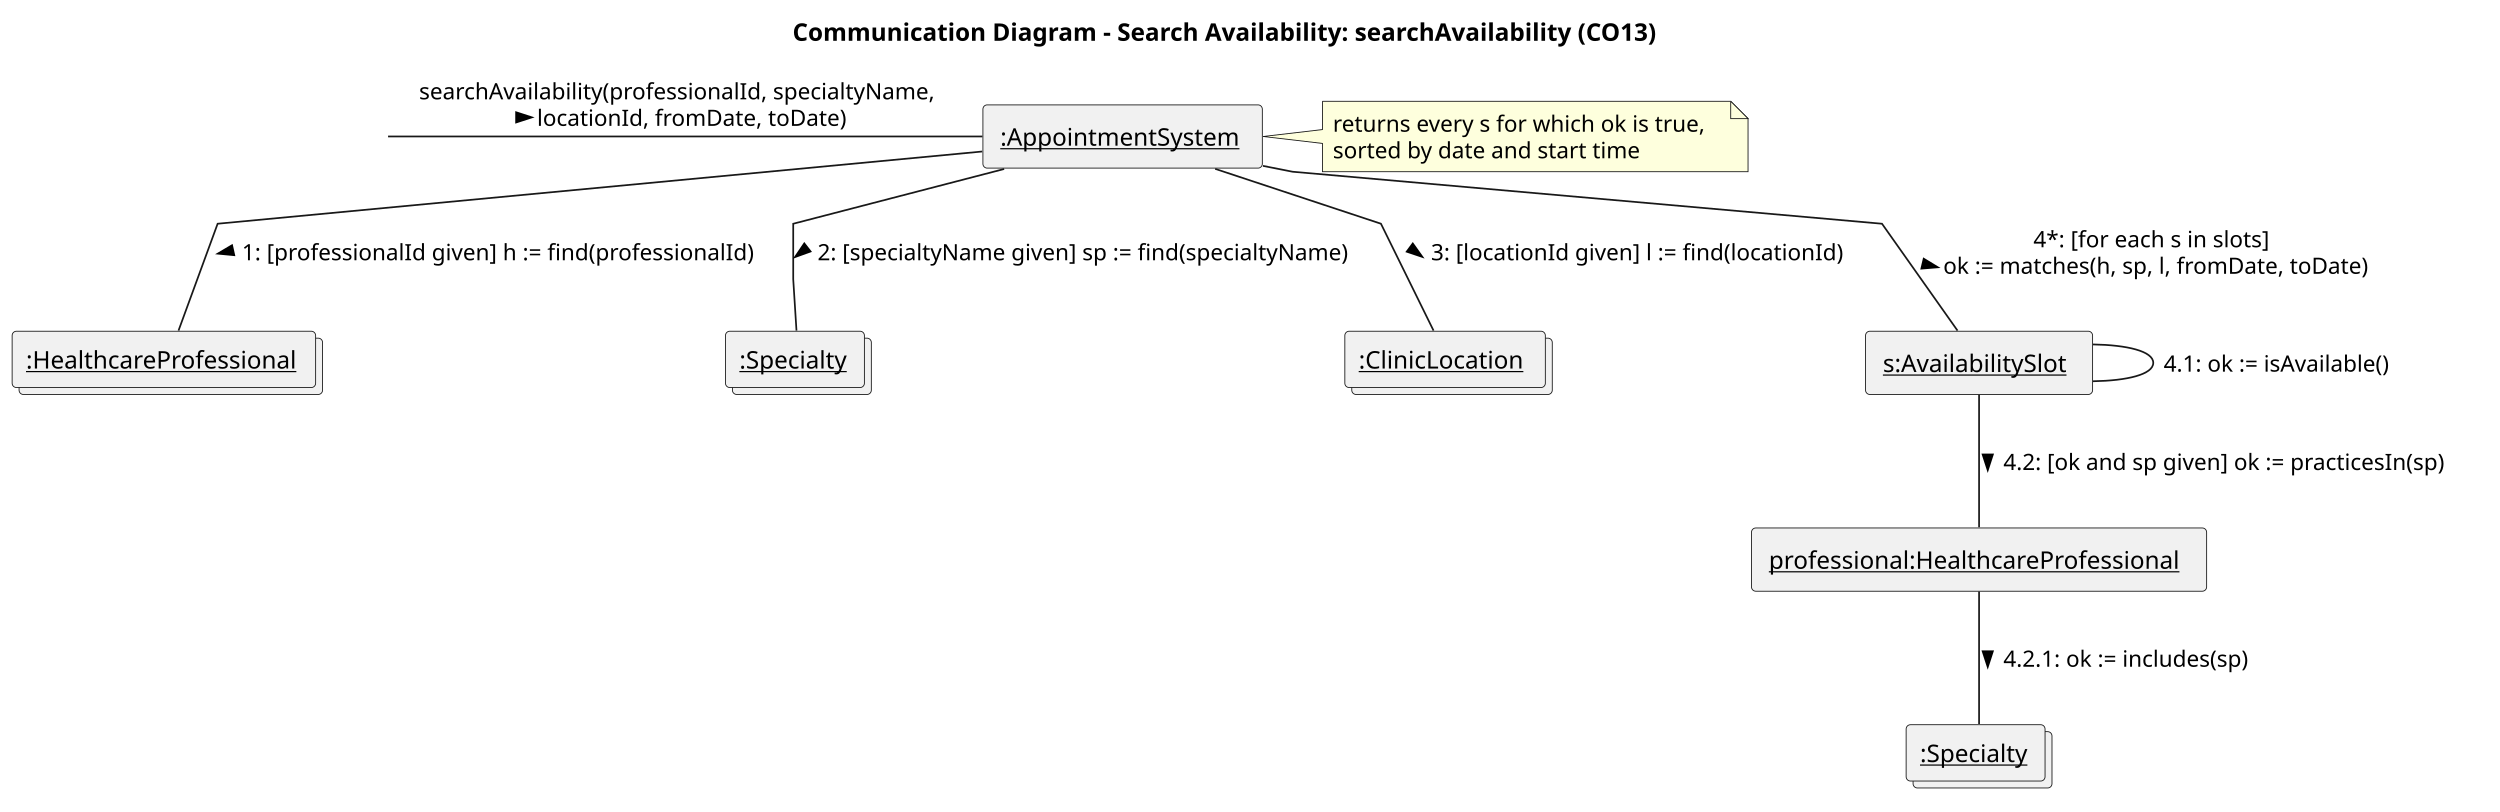
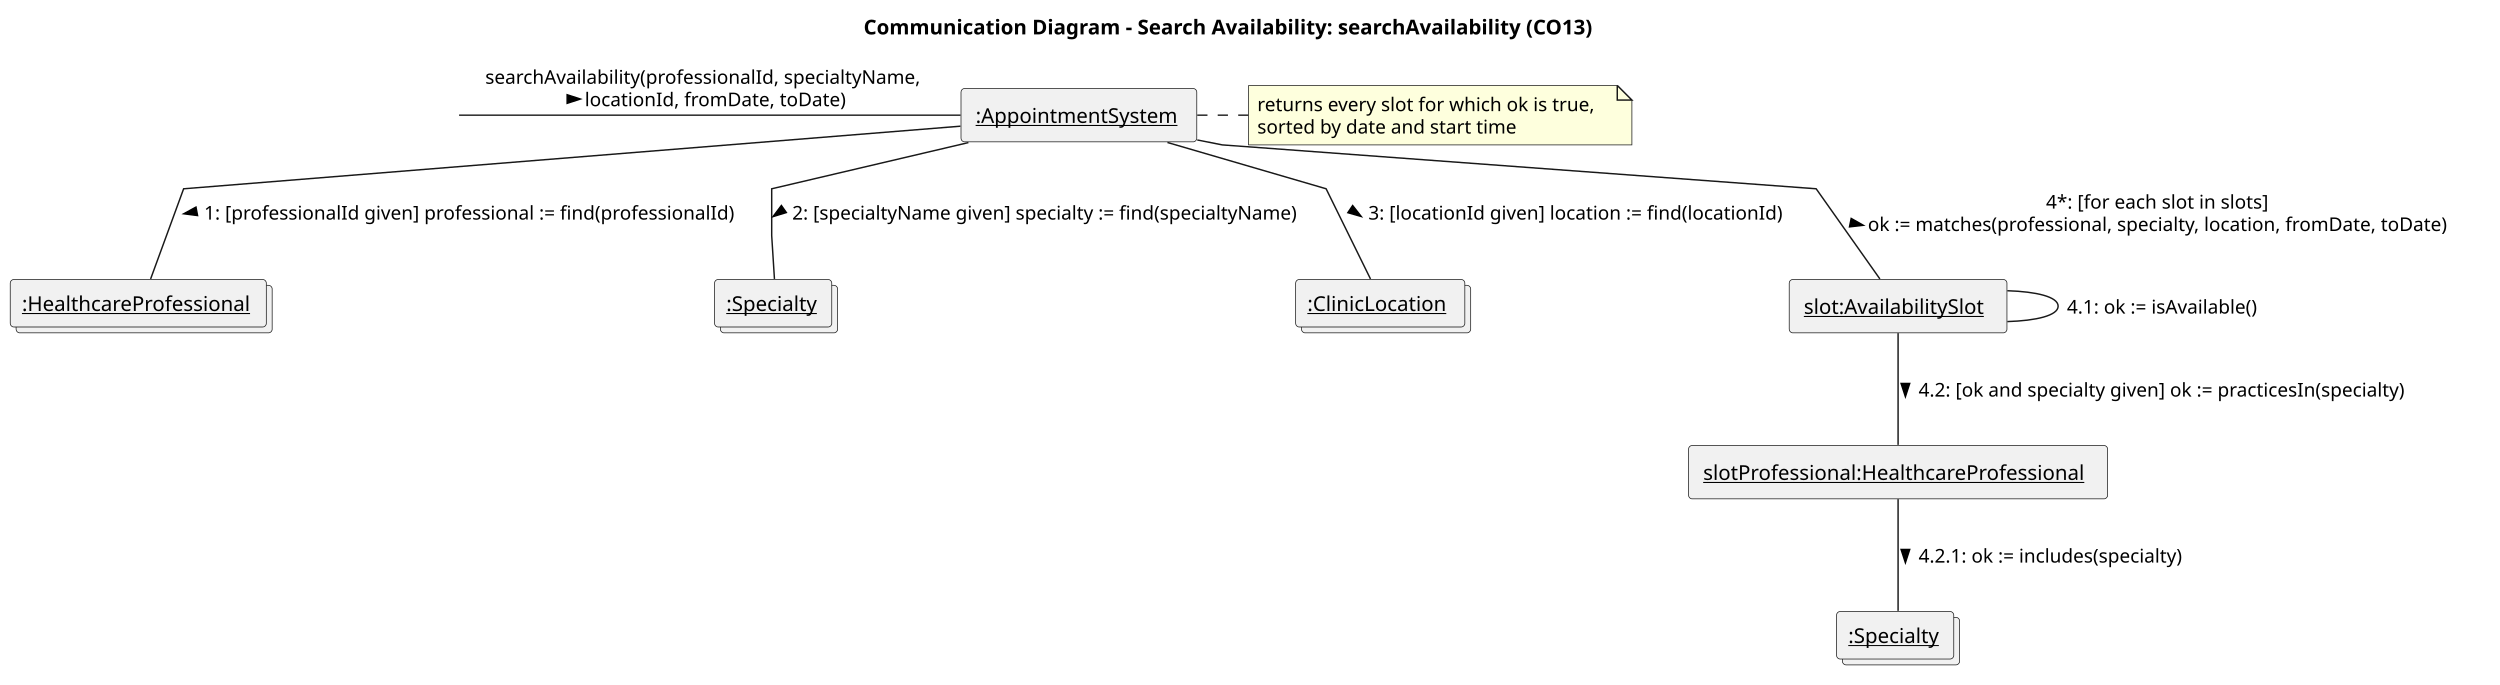
- <svg xmlns="http://www.w3.org/2000/svg" version="1.1" data-diagram-type="DESCRIPTION" style="width:1442px;height:468px;background:#FFFFFF;" width="1442px" height="468px" viewBox="0 0 1442 468" zoomAndPan="magnify" preserveAspectRatio="none" contentStyleType="text/css">
+ <svg xmlns="http://www.w3.org/2000/svg" version="1.1" data-diagram-type="DESCRIPTION" style="width:1709px;height:468px;background:#FFFFFF;" width="1709px" height="468px" viewBox="0 0 1709 468" zoomAndPan="magnify" preserveAspectRatio="none" contentStyleType="text/css">
  <defs />
  <g font-family="sans-serif" lengthAdjust="spacing">
    <g class="title" data-source-line="1">
-       <text x="457.143" y="23.535" fill="#000" font-size="14" textLength="521.479" font-weight="700">Communication Diagram - Search Availability: searchAvailability (CO13)</text>
+       <text x="590.355" y="23.535" fill="#000" font-size="14" textLength="521.479" font-weight="700">Communication Diagram - Search Availability: searchAvailability (CO13)</text>
    </g>
    <g class="entity" data-qualified-name="ctrl" id="ent0002" data-source-line="5">
-       <rect x="566.94" y="60.49" width="161.176" height="36.488" fill="#F1F1F1" style="stroke:#181818;stroke-width:0.5;" rx="2.5" ry="2.5" />
-       <text x="576.94" y="84.026" fill="#000" font-size="14" textLength="141.176" text-decoration="underline">:AppointmentSystem</text>
+       <rect x="656.94" y="60.49" width="161.176" height="36.488" fill="#F1F1F1" style="stroke:#181818;stroke-width:0.5;" rx="2.5" ry="2.5" />
+       <text x="666.94" y="84.026" fill="#000" font-size="14" textLength="141.176" text-decoration="underline">:AppointmentSystem</text>
    </g>
    <g class="entity" data-qualified-name="professionals" id="ent0003" data-source-line="6">
      <rect x="11" y="195.05" width="175.052" height="32.488" fill="#F1F1F1" style="stroke:#181818;stroke-width:0.5;" rx="2.5" ry="2.5" />
      <rect x="7" y="191.05" width="175.052" height="32.488" fill="#F1F1F1" style="stroke:#181818;stroke-width:0.5;" rx="2.5" ry="2.5" />
      <text x="15" y="212.586" fill="#000" font-size="14" textLength="159.052" text-decoration="underline">:HealthcareProfessional</text>
    </g>
    <g class="entity" data-qualified-name="specialties" id="ent0004" data-source-line="7">
-       <rect x="422.46" y="195.05" width="80.128" height="32.488" fill="#F1F1F1" style="stroke:#181818;stroke-width:0.5;" rx="2.5" ry="2.5" />
-       <rect x="418.46" y="191.05" width="80.128" height="32.488" fill="#F1F1F1" style="stroke:#181818;stroke-width:0.5;" rx="2.5" ry="2.5" />
-       <text x="426.46" y="212.586" fill="#000" font-size="14" textLength="64.128" text-decoration="underline">:Specialty</text>
+       <rect x="492.46" y="195.05" width="80.128" height="32.488" fill="#F1F1F1" style="stroke:#181818;stroke-width:0.5;" rx="2.5" ry="2.5" />
+       <rect x="488.46" y="191.05" width="80.128" height="32.488" fill="#F1F1F1" style="stroke:#181818;stroke-width:0.5;" rx="2.5" ry="2.5" />
+       <text x="496.46" y="212.586" fill="#000" font-size="14" textLength="64.128" text-decoration="underline">:Specialty</text>
    </g>
    <g class="entity" data-qualified-name="locations" id="ent0005" data-source-line="8">
-       <rect x="779.7" y="195.05" width="115.654" height="32.488" fill="#F1F1F1" style="stroke:#181818;stroke-width:0.5;" rx="2.5" ry="2.5" />
-       <rect x="775.7" y="191.05" width="115.654" height="32.488" fill="#F1F1F1" style="stroke:#181818;stroke-width:0.5;" rx="2.5" ry="2.5" />
-       <text x="783.7" y="212.586" fill="#000" font-size="14" textLength="99.654" text-decoration="underline">:ClinicLocation</text>
+       <rect x="889.7" y="195.05" width="115.654" height="32.488" fill="#F1F1F1" style="stroke:#181818;stroke-width:0.5;" rx="2.5" ry="2.5" />
+       <rect x="885.7" y="191.05" width="115.654" height="32.488" fill="#F1F1F1" style="stroke:#181818;stroke-width:0.5;" rx="2.5" ry="2.5" />
+       <text x="893.7" y="212.586" fill="#000" font-size="14" textLength="99.654" text-decoration="underline">:ClinicLocation</text>
    </g>
-     <g class="entity" data-qualified-name="s" id="ent0006" data-source-line="9">
-       <rect x="1076.05" y="191.05" width="130.954" height="36.488" fill="#F1F1F1" style="stroke:#181818;stroke-width:0.5;" rx="2.5" ry="2.5" />
-       <text x="1086.05" y="214.586" fill="#000" font-size="14" textLength="110.954" text-decoration="underline">s:AvailabilitySlot</text>
+     <g class="entity" data-qualified-name="slot" id="ent0006" data-source-line="9">
+       <rect x="1223.11" y="191.05" width="148.837" height="36.488" fill="#F1F1F1" style="stroke:#181818;stroke-width:0.5;" rx="2.5" ry="2.5" />
+       <text x="1233.11" y="214.586" fill="#000" font-size="14" textLength="128.837" text-decoration="underline">slot:AvailabilitySlot</text>
    </g>
    <g class="entity" data-qualified-name="hp" id="ent0007" data-source-line="10">
-       <rect x="1010.26" y="304.53" width="262.525" height="36.488" fill="#F1F1F1" style="stroke:#181818;stroke-width:0.5;" rx="2.5" ry="2.5" />
-       <text x="1020.26" y="328.066" fill="#000" font-size="14" textLength="242.525" text-decoration="underline">professional:HealthcareProfessional</text>
+       <rect x="1154.29" y="304.53" width="286.472" height="36.488" fill="#F1F1F1" style="stroke:#181818;stroke-width:0.5;" rx="2.5" ry="2.5" />
+       <text x="1164.29" y="328.066" fill="#000" font-size="14" textLength="266.472" text-decoration="underline">slotProfessional:HealthcareProfessional</text>
    </g>
    <g class="entity" data-qualified-name="hpSpecialties" id="ent0008" data-source-line="11">
-       <rect x="1103.46" y="422.02" width="80.128" height="32.488" fill="#F1F1F1" style="stroke:#181818;stroke-width:0.5;" rx="2.5" ry="2.5" />
-       <rect x="1099.46" y="418.02" width="80.128" height="32.488" fill="#F1F1F1" style="stroke:#181818;stroke-width:0.5;" rx="2.5" ry="2.5" />
-       <text x="1107.46" y="439.556" fill="#000" font-size="14" textLength="64.128" text-decoration="underline">:Specialty</text>
+       <rect x="1259.46" y="422.02" width="80.128" height="32.488" fill="#F1F1F1" style="stroke:#181818;stroke-width:0.5;" rx="2.5" ry="2.5" />
+       <rect x="1255.46" y="418.02" width="80.128" height="32.488" fill="#F1F1F1" style="stroke:#181818;stroke-width:0.5;" rx="2.5" ry="2.5" />
+       <text x="1263.46" y="439.556" fill="#000" font-size="14" textLength="64.128" text-decoration="underline">:Specialty</text>
    </g>
    <g class="entity" data-qualified-name="GMN17" id="ent0018" data-source-line="24">
-       <path d="M762.79,58.42 L762.79,74.73 L728.52,78.73 L762.79,82.73 L762.79,99.042 A0,0 0 0 0 762.79,99.042 L1008.269,99.042 A0,0 0 0 0 1008.269,99.042 L1008.269,68.42 L998.269,58.42 L762.79,58.42 A0,0 0 0 0 762.79,58.42" style="stroke:#181818;stroke-width:0.5;" fill="#FEFFDD" />
-       <path d="M998.269,58.42 L998.269,68.42 L1008.269,68.42 L998.269,58.42" style="stroke:#181818;stroke-width:0.5;" fill="#FEFFDD" />
-       <text x="768.79" y="75.989" fill="#000" font-size="13" textLength="224.479">returns every s for which ok is true,</text>
-       <text x="768.79" y="91.299" fill="#000" font-size="13" textLength="183.504">sorted by date and start time</text>
+       <path d="M853.48,58.42 L853.48,99.042 L1115.564,99.042 L1115.564,68.42 L1105.564,58.42 L853.48,58.42" style="stroke:#181818;stroke-width:0.5;" fill="#FEFFDD" />
+       <path d="M1105.564,58.42 L1105.564,68.42 L1115.564,68.42 L1105.564,58.42" style="stroke:#181818;stroke-width:1;" fill="#FEFFDD" />
+       <text x="859.48" y="75.989" fill="#000" font-size="13" textLength="241.084">returns every slot for which ok is true,</text>
+       <text x="859.48" y="91.299" fill="#000" font-size="13" textLength="183.504">sorted by date and start time</text>
    </g>
    <g class="link" data-entity-1="ent0001" data-entity-2="ent0002" id="lnk9" data-source-line="13" data-link-type="association">
-       <path d="M223.83,78.73 C269.59,78.73 457.04,78.73 566.68,78.73" style="stroke:#181818;stroke-width:1;" fill="none" id="start-ctrl" />
-       <text x="241.73" y="57.299" fill="#000" font-size="13" textLength="307.004">searchAvailability(professionalId, specialtyName,</text>
-       <polygon points="306.745,67.696,297.7,64.757,297.7,70.635,306.745,67.696" fill="#000" style="stroke:#000;stroke-width:1;stroke-linejoin:miter;stroke-miterlimit:10;" />
-       <text x="309.745" y="72.609" fill="#000" font-size="13" textLength="183.974">locationId, fromDate, toDate)</text>
+       <path d="M313.83,78.73 C359.59,78.73 547.04,78.73 656.68,78.73" style="stroke:#181818;stroke-width:1;" fill="none" id="start-ctrl" />
+       <text x="331.73" y="57.299" fill="#000" font-size="13" textLength="307.004">searchAvailability(professionalId, specialtyName,</text>
+       <polygon points="396.745,67.696,387.7,64.757,387.7,70.635,396.745,67.696" fill="#000" style="stroke:#000;stroke-width:1;stroke-linejoin:miter;stroke-miterlimit:10;" />
+       <text x="399.745" y="72.609" fill="#000" font-size="13" textLength="183.974">locationId, fromDate, toDate)</text>
    </g>
    <g class="link" data-entity-1="ent0002" data-entity-2="ent0003" id="lnk10" data-source-line="15" data-link-type="association">
-       <path d="M566.54,87.39 C419.92,101.24 125.53,129.05 125.53,129.05 C125.53,129.05 111.51,167.36 102.96,190.7" style="stroke:#181818;stroke-width:1;" fill="none" id="ctrl-professionals" />
-       <polygon points="125.65,146.293,135.117,147.194,133.839,141.457,125.65,146.293" fill="#000" style="stroke:#000;stroke-width:1;stroke-linejoin:miter;stroke-miterlimit:10;" />
-       <text x="139.53" y="150.119" fill="#000" font-size="13" textLength="309.893">1: [professionalId given] h := find(professionalId)</text>
+       <path d="M656.57,86.26 C490.24,99.66 125.53,129.05 125.53,129.05 C125.53,129.05 111.51,167.36 102.96,190.7" style="stroke:#181818;stroke-width:1;" fill="none" id="ctrl-professionals" />
+       <polygon points="125.617,146.133,135.05,147.344,133.96,141.568,125.617,146.133" fill="#000" style="stroke:#000;stroke-width:1;stroke-linejoin:miter;stroke-miterlimit:10;" />
+       <text x="139.53" y="150.119" fill="#000" font-size="13" textLength="379.336">1: [professionalId given] professional := find(professionalId)</text>
    </g>
    <g class="link" data-entity-1="ent0002" data-entity-2="ent0004" id="lnk11" data-source-line="16" data-link-type="association">
-       <path d="M579.2,97.47 C524.73,111.6 457.53,129.05 457.53,129.05 C457.53,129.05 457.53,161.05 457.53,161.05 C457.53,161.05 458.56,177.27 459.41,190.7" style="stroke:#181818;stroke-width:1;" fill="none" id="ctrl-specialties" />
-       <polygon points="458.584,148.277,467.527,145.041,463.917,140.402,458.584,148.277" fill="#000" style="stroke:#000;stroke-width:1;stroke-linejoin:miter;stroke-miterlimit:10;" />
-       <text x="471.53" y="150.119" fill="#000" font-size="13" textLength="320.201">2: [specialtyName given] sp := find(specialtyName)</text>
+       <path d="M662.01,97.47 C601.8,111.6 527.53,129.05 527.53,129.05 C527.53,129.05 527.53,161.05 527.53,161.05 C527.53,161.05 528.56,177.27 529.41,190.7" style="stroke:#181818;stroke-width:1;" fill="none" id="ctrl-specialties" />
+       <polygon points="528.44,148.082,537.529,145.283,534.149,140.475,528.44,148.082" fill="#000" style="stroke:#000;stroke-width:1;stroke-linejoin:miter;stroke-miterlimit:10;" />
+       <text x="541.53" y="150.119" fill="#000" font-size="13" textLength="360.452">2: [specialtyName given] specialty := find(specialtyName)</text>
    </g>
    <g class="link" data-entity-1="ent0002" data-entity-2="ent0005" id="lnk12" data-source-line="17" data-link-type="association">
-       <path d="M700.9,97.4 C743.65,111.55 796.53,129.05 796.53,129.05 C796.53,129.05 815.38,167.36 826.87,190.7" style="stroke:#181818;stroke-width:1;" fill="none" id="ctrl-locations" />
-       <polygon points="820.408,148.182,814.889,140.436,811.39,145.16,820.408,148.182" fill="#000" style="stroke:#000;stroke-width:1;stroke-linejoin:miter;stroke-miterlimit:10;" />
-       <text x="825.39" y="150.119" fill="#000" font-size="13" textLength="251.069">3: [locationId given] l := find(locationId)</text>
+       <path d="M798.06,97.4 C846.55,111.55 906.53,129.05 906.53,129.05 C906.53,129.05 925.38,167.36 936.87,190.7" style="stroke:#181818;stroke-width:1;" fill="none" id="ctrl-locations" />
+       <polygon points="930.54,147.995,924.672,140.51,921.393,145.388,930.54,147.995" fill="#000" style="stroke:#000;stroke-width:1;stroke-linejoin:miter;stroke-miterlimit:10;" />
+       <text x="935.39" y="150.119" fill="#000" font-size="13" textLength="297.565">3: [locationId given] location := find(locationId)</text>
    </g>
    <g class="link" data-entity-1="ent0002" data-entity-2="ent0006" id="lnk13" data-source-line="18" data-link-type="association">
-       <path d="M728.46,95.68 C738.61,97.68 745.53,99.05 745.53,99.05 C745.53,99.05 1085.53,129.05 1085.53,129.05 C1085.53,129.05 1112.6,167.36 1129.1,190.7" style="stroke:#181818;stroke-width:1;" fill="none" id="ctrl-s" />
-       <text x="1172.847" y="142.619" fill="#000" font-size="13" textLength="143.165">4*: [for each s in slots]</text>
-       <polygon points="1117.725,154.17,1109.602,149.223,1108.246,154.942,1117.725,154.17" fill="#000" style="stroke:#000;stroke-width:1;stroke-linejoin:miter;stroke-miterlimit:10;" />
-       <text x="1120.86" y="157.929" fill="#000" font-size="13" textLength="260.14">ok := matches(h, sp, l, fromDate, toDate)</text>
+       <path d="M818.46,95.68 C828.61,97.68 835.53,99.05 835.53,99.05 C835.53,99.05 1241.53,129.05 1241.53,129.05 C1241.53,129.05 1268.6,167.36 1285.1,190.7" style="stroke:#181818;stroke-width:1;" fill="none" id="ctrl-slot" />
+       <text x="1398.64" y="142.619" fill="#000" font-size="13" textLength="159.771">4*: [for each slot in slots]</text>
+       <polygon points="1273.759,154.014,1265.483,149.329,1264.31,155.089,1273.759,154.014" fill="#000" style="stroke:#000;stroke-width:1;stroke-linejoin:miter;stroke-miterlimit:10;" />
+       <text x="1276.86" y="157.929" fill="#000" font-size="13" textLength="416.33">ok := matches(professional, specialty, location, fromDate, toDate)</text>
    </g>
    <g class="link" data-entity-1="ent0006" data-entity-2="ent0006" id="lnk14" data-source-line="19" data-link-type="association">
-       <path d="M1207.24,198.67 C1226.79,198.99 1242,202.53 1242,209.29 C1242,216.05 1226.79,219.59 1207.24,219.91" style="stroke:#181818;stroke-width:1;" fill="none" id="s-s" />
-       <text x="1248" y="214.359" fill="#000" font-size="13" textLength="142.632">4.1: ok := isAvailable()</text>
+       <path d="M1372.19,198.74 C1391.97,199.35 1406.94,202.86 1406.94,209.29 C1406.94,215.72 1391.97,219.23 1372.19,219.84" style="stroke:#181818;stroke-width:1;" fill="none" id="slot-slot" />
+       <text x="1412.94" y="214.359" fill="#000" font-size="13" textLength="142.632">4.1: ok := isAvailable()</text>
    </g>
    <g class="link" data-entity-1="ent0006" data-entity-2="ent0007" id="lnk15" data-source-line="20" data-link-type="association">
-       <path d="M1141.53,227.71 C1141.53,248.53 1141.53,283.18 1141.53,304.11" style="stroke:#181818;stroke-width:1;" fill="none" id="s-hp" />
-       <polygon points="1146.53,271.186,1149.469,262.141,1143.591,262.141,1146.53,271.186" fill="#000" style="stroke:#000;stroke-width:1;stroke-linejoin:miter;stroke-miterlimit:10;" />
-       <text x="1155.53" y="271.099" fill="#000" font-size="13" textLength="271.235">4.2: [ok and sp given] ok := practicesIn(sp)</text>
+       <path d="M1297.53,227.71 C1297.53,248.53 1297.53,283.18 1297.53,304.11" style="stroke:#181818;stroke-width:1;" fill="none" id="slot-hp" />
+       <polygon points="1302.53,271.186,1305.469,262.141,1299.591,262.141,1302.53,271.186" fill="#000" style="stroke:#000;stroke-width:1;stroke-linejoin:miter;stroke-miterlimit:10;" />
+       <text x="1311.53" y="271.099" fill="#000" font-size="13" textLength="351.736">4.2: [ok and specialty given] ok := practicesIn(specialty)</text>
    </g>
    <g class="link" data-entity-1="ent0007" data-entity-2="ent0008" id="lnk16" data-source-line="21" data-link-type="association">
-       <path d="M1141.53,341.2 C1141.53,362.02 1141.53,396.67 1141.53,417.6" style="stroke:#181818;stroke-width:1;" fill="none" id="hp-hpSpecialties" />
-       <polygon points="1146.53,384.676,1149.469,375.631,1143.591,375.631,1146.53,384.676" fill="#000" style="stroke:#000;stroke-width:1;stroke-linejoin:miter;stroke-miterlimit:10;" />
-       <text x="1155.53" y="384.589" fill="#000" font-size="13" textLength="154.997">4.2.1: ok := includes(sp)</text>
+       <path d="M1297.53,341.2 C1297.53,362.02 1297.53,396.67 1297.53,417.6" style="stroke:#181818;stroke-width:1;" fill="none" id="hp-hpSpecialties" />
+       <polygon points="1302.53,384.676,1305.469,375.631,1299.591,375.631,1302.53,384.676" fill="#000" style="stroke:#000;stroke-width:1;stroke-linejoin:miter;stroke-miterlimit:10;" />
+       <text x="1311.53" y="384.589" fill="#000" font-size="13" textLength="195.248">4.2.1: ok := includes(specialty)</text>
+     </g>
+     <g class="link" data-entity-1="ent0002" data-entity-2="ent0018" id="lnk19" data-source-line="24" data-link-type="association">
+       <path d="M818.43,78.73 C819.36,78.73 819.86,78.73 819.86,78.73 C819.86,78.73 835.62,78.73 853.35,78.73" style="stroke:#181818;stroke-width:1;stroke-dasharray:7,7;" fill="none" id="ctrl-GMN17" />
    </g>
  </g>
</svg>
